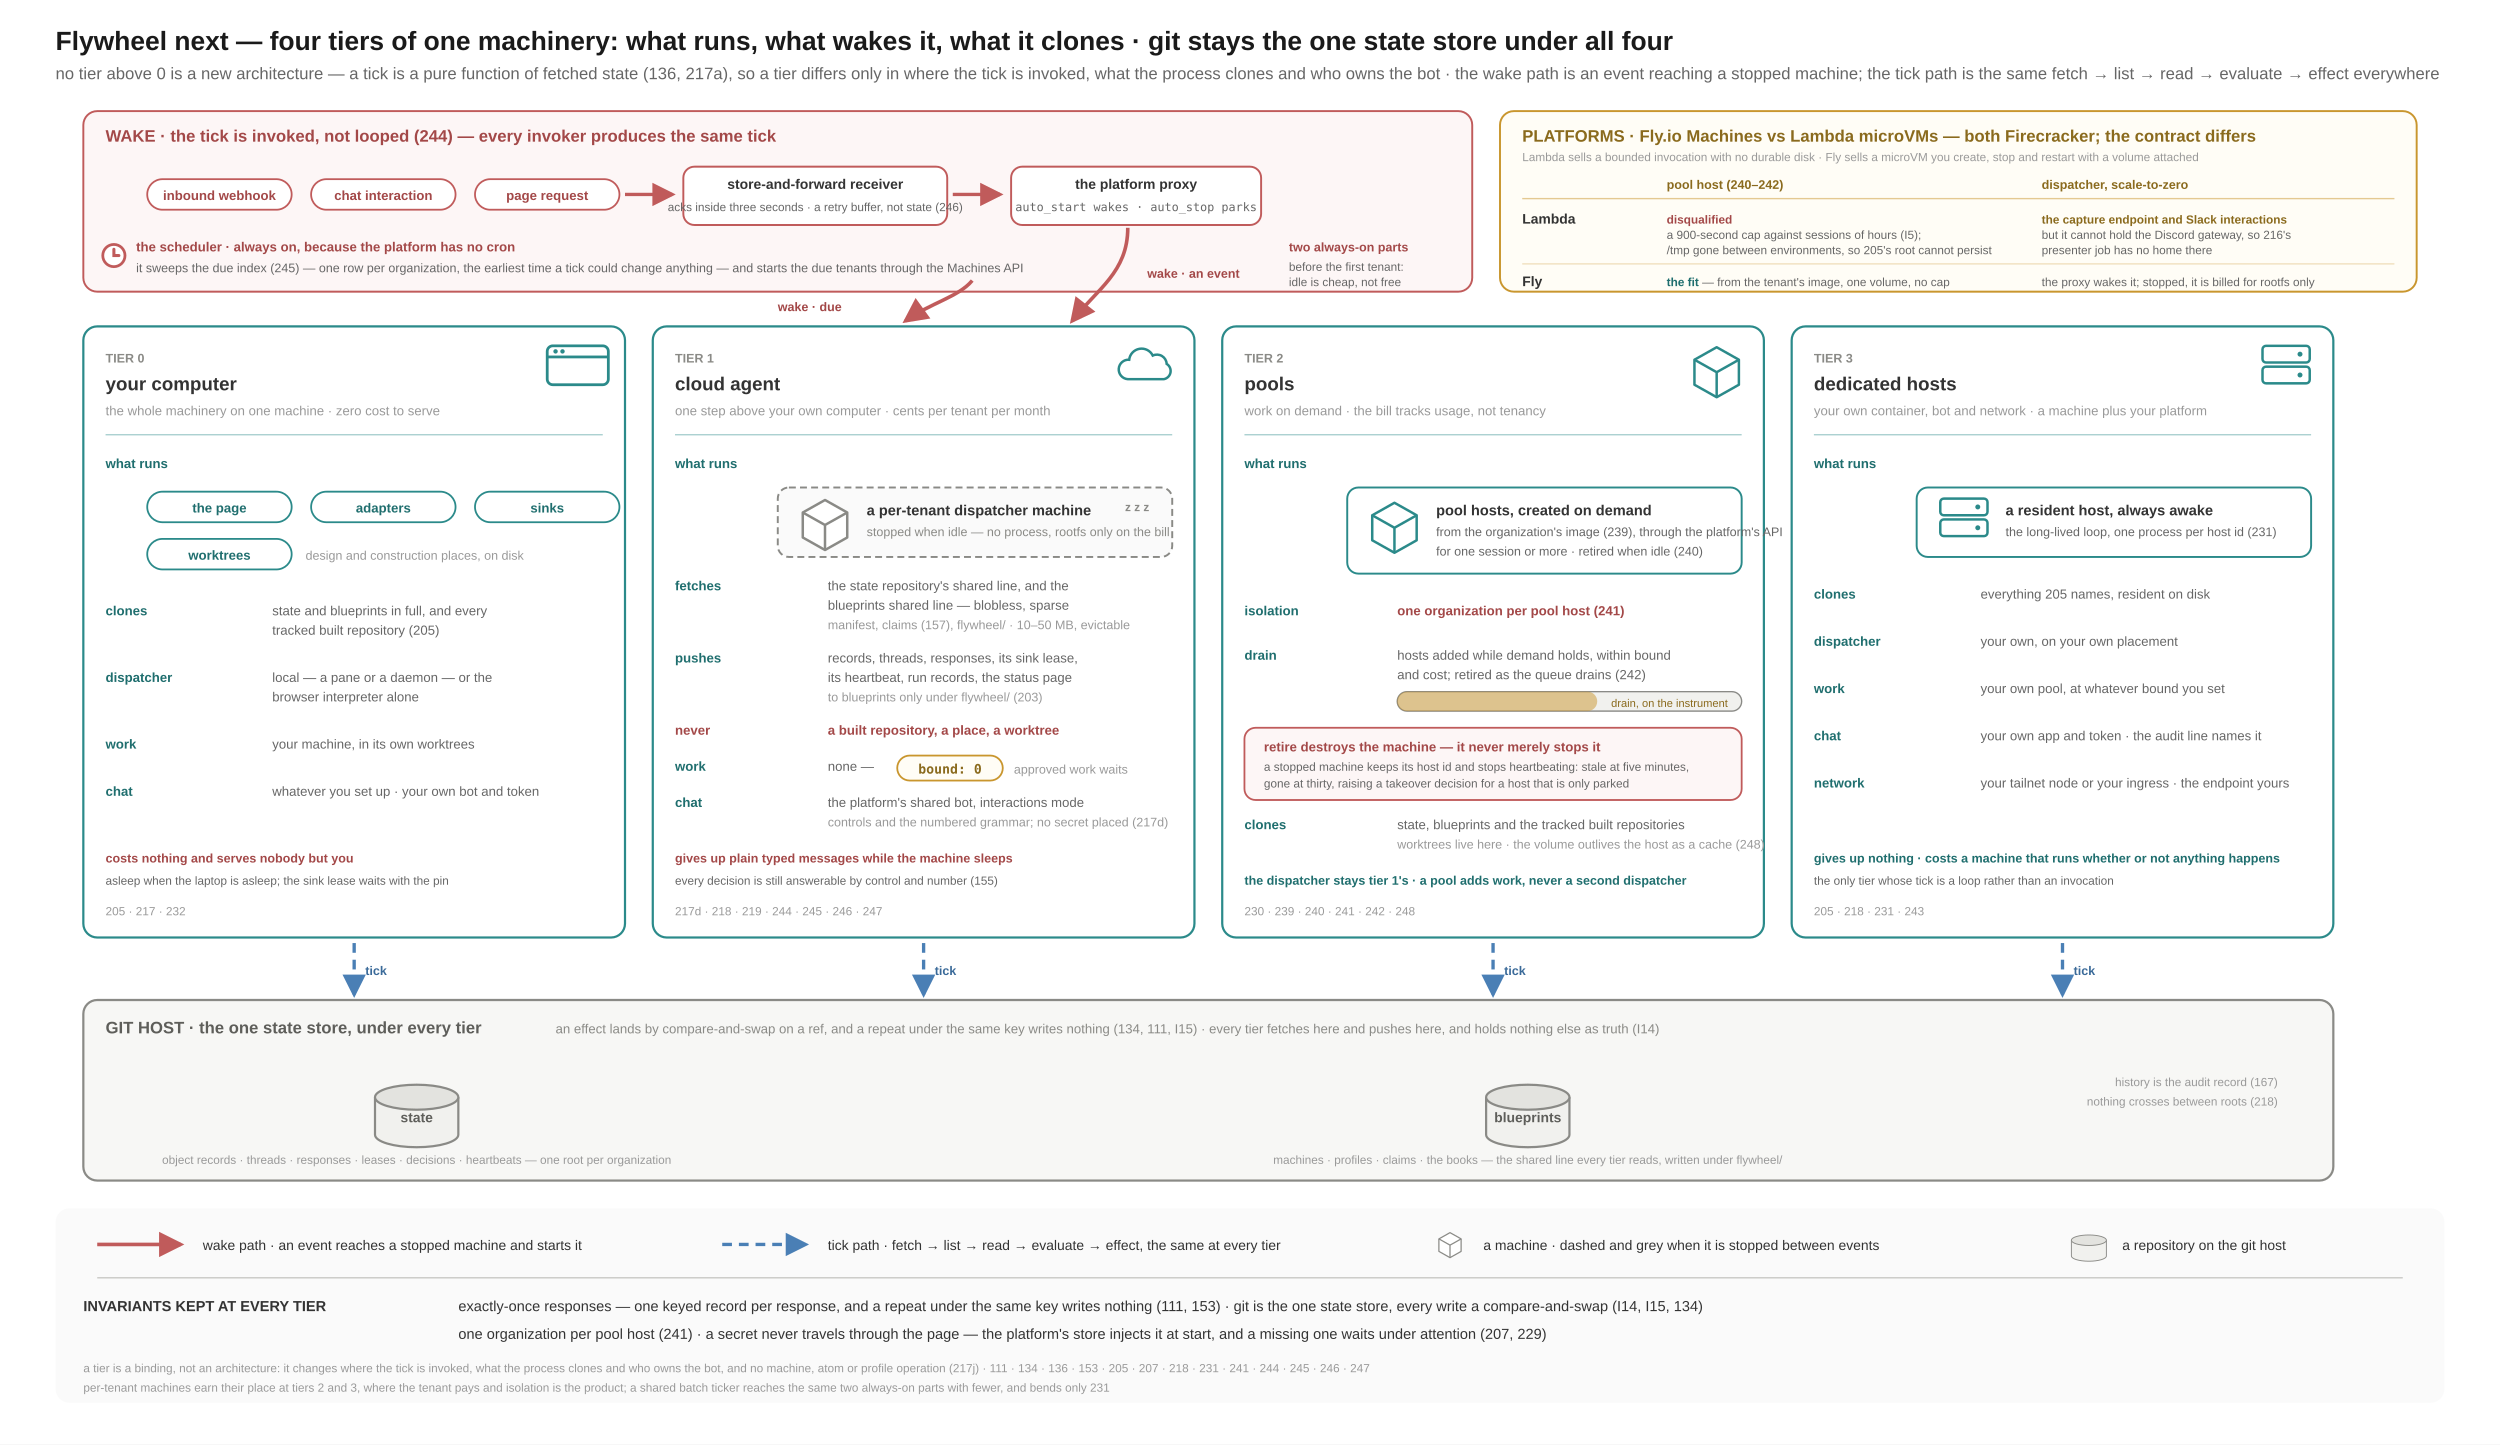
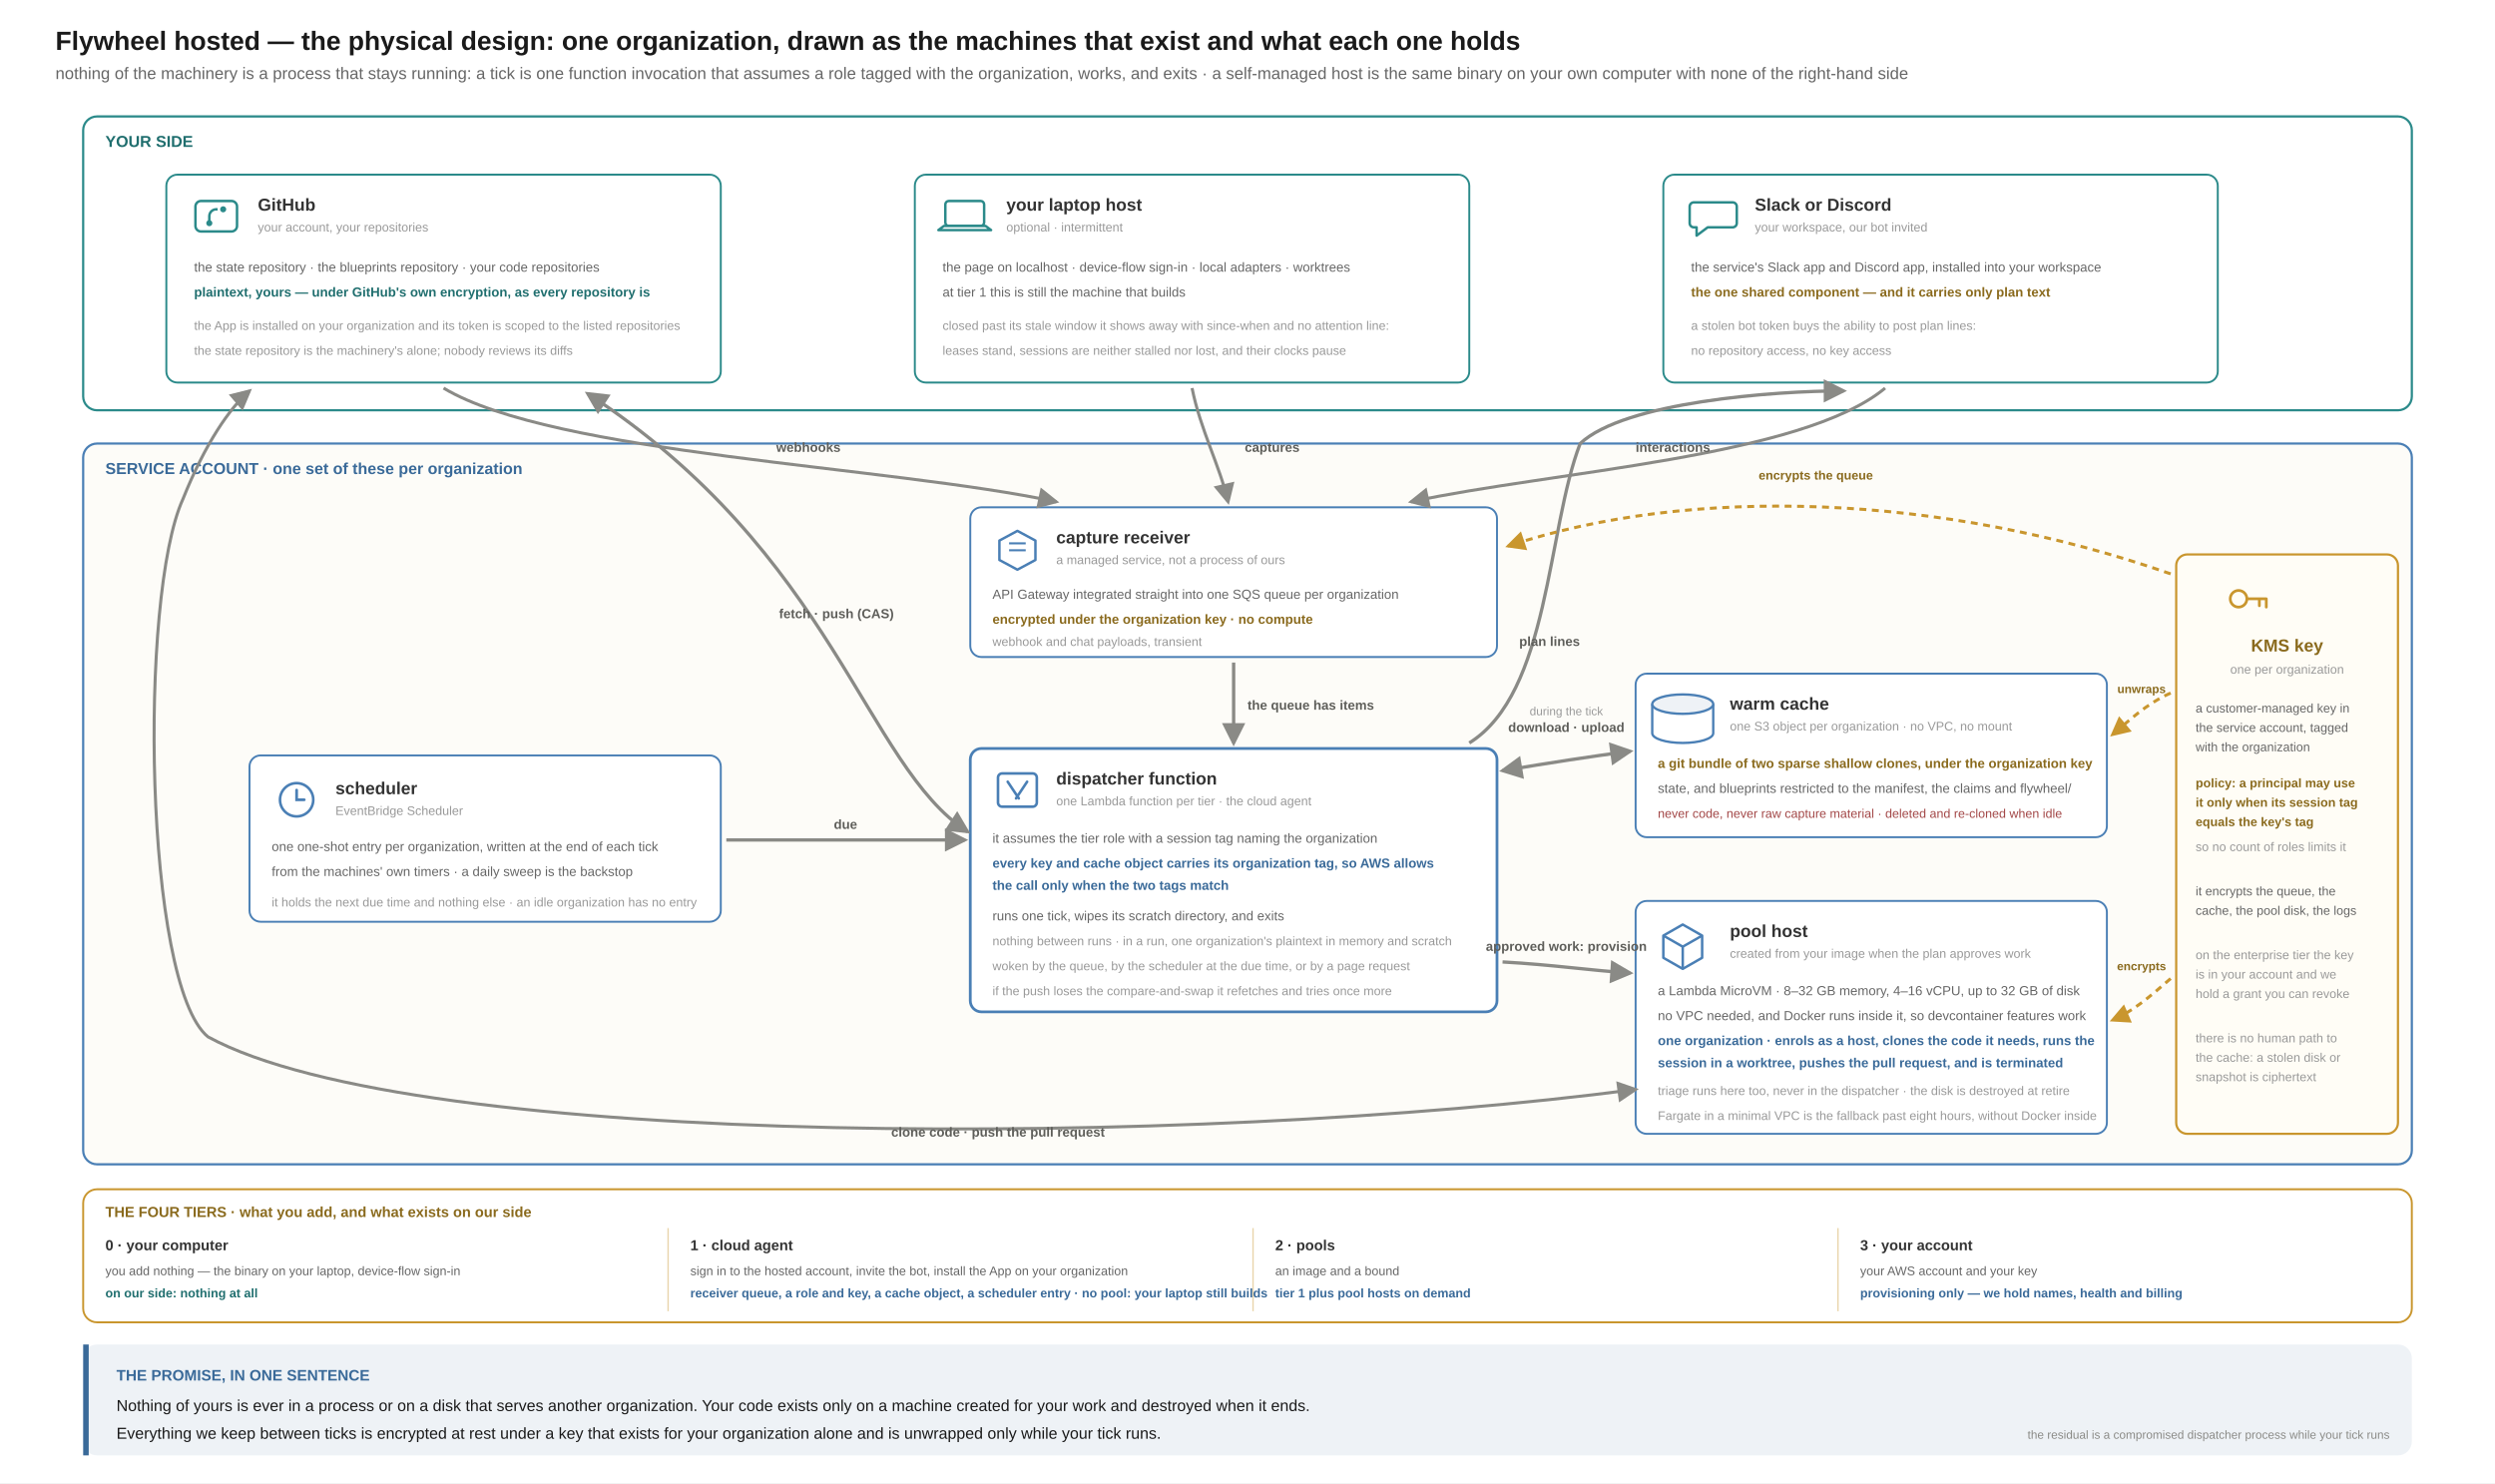
- <svg xmlns="http://www.w3.org/2000/svg" viewBox="0 0 1800 1040" font-family="-apple-system, 'Helvetica Neue', Arial, sans-serif">
+ <svg xmlns="http://www.w3.org/2000/svg" viewBox="0 0 1800 1070" font-family="-apple-system, 'Helvetica Neue', Arial, sans-serif">
  <defs>
-     <marker id="mW" viewBox="0 0 10 10" refX="8.5" refY="5" markerWidth="7" markerHeight="7" orient="auto-start-reverse">
-       <path d="M0 0L10 5L0 10z" fill="#c05b5b" />
+     <marker id="mS" viewBox="0 0 10 10" refX="8.5" refY="5" markerWidth="7" markerHeight="7" orient="auto-start-reverse">
+       <path d="M0 0L10 5L0 10z" fill="#8a8a86" />
    </marker>
-     <marker id="mT" viewBox="0 0 10 10" refX="8.5" refY="5" markerWidth="7" markerHeight="7" orient="auto-start-reverse">
-       <path d="M0 0L10 5L0 10z" fill="#4a7fb5" />
+     <marker id="mK" viewBox="0 0 10 10" refX="8.5" refY="5" markerWidth="6.5" markerHeight="6.5" orient="auto-start-reverse">
+       <path d="M0 0L10 5L0 10z" fill="#c9962e" />
    </marker>
-     <g id="cube" stroke="currentColor" stroke-width="1.8" stroke-linejoin="round">
-       <path d="M -16 -8 L 0 -17 L 16 -8 L 16 10 L 0 19 L -16 10 Z" fill="#fff" />
-       <path d="M -16 -8 L 0 1 L 16 -8 M 0 1 L 0 19" fill="none" />
+     <g id="repo">
+       <rect x="-15" y="-11" width="30" height="22" rx="4" fill="#fff" stroke="currentColor" stroke-width="1.8" />
+       <circle cx="-5" cy="5" r="2.2" fill="currentColor" />
+       <circle cx="5" cy="-5" r="2.2" fill="currentColor" />
+       <path d="M -5 5 v-5 a 5 5 0 0 1 5 -5 h 1" fill="none" stroke="currentColor" stroke-width="1.8" />
    </g>
-     <g id="cloud" fill="#fff" stroke="currentColor" stroke-width="1.8">
-       <path d="M -14 8 a 7 7 0 0 1 1 -14 a 9 9 0 0 1 17 -3 a 7 7 0 0 1 10 6 a 6 6 0 0 1 -2 11 z" />
+     <g id="laptop" stroke="currentColor" stroke-width="1.8" fill="#fff">
+       <rect x="-14" y="-11" width="28" height="18" rx="2.5" />
+       <path d="M -19 10 L 19 10 L 15 7 L -15 7 Z" stroke-linejoin="round" />
    </g>
-     <g id="browser">
-       <rect x="-22" y="-14" width="44" height="28" rx="4" fill="#fff" stroke="currentColor" stroke-width="2" />
-       <line x1="-22" y1="-6" x2="22" y2="-6" stroke="currentColor" stroke-width="2" />
-       <circle cx="-16" cy="-10" r="1.6" fill="currentColor" />
-       <circle cx="-11" cy="-10" r="1.6" fill="currentColor" />
+     <g id="chat" stroke="currentColor" stroke-width="1.8" fill="#fff" stroke-linejoin="round">
+       <path d="M -14 -10 h 28 a 3 3 0 0 1 3 3 v 12 a 3 3 0 0 1 -3 3 h -18 l -8 6 v -6 h -2 a 3 3 0 0 1 -3 -3 v -12 a 3 3 0 0 1 3 -3 z" />
    </g>
-     <g id="rack" stroke="currentColor" stroke-width="1.8" fill="#fff">
-       <rect x="-17" y="-18" width="34" height="12" rx="2.5" />
-       <rect x="-17" y="-3" width="34" height="12" rx="2.5" />
-       <circle cx="10" cy="-12" r="1.8" fill="currentColor" stroke="none" />
-       <circle cx="10" cy="3" r="1.8" fill="currentColor" stroke="none" />
+     <g id="gate" stroke="currentColor" stroke-width="1.8" fill="#fff">
+       <path d="M 0 -13 L 13 -6 L 13 8 L 0 15 L -13 8 L -13 -6 Z" stroke-linejoin="round" />
+       <path d="M -6 1 h 12 M -6 -4 h 12" stroke-width="1.5" />
+     </g>
+     <g id="fn" stroke="currentColor" stroke-width="1.9" fill="none" stroke-linejoin="round">
+       <rect x="-14" y="-12" width="28" height="24" rx="3" fill="#fff" />
+       <path d="M -7 -6 L 1 6 M 7 -6 L -1 6" stroke-linecap="round" />
    </g>
    <g id="cyl">
-       <path d="M -30 -12 L -30 15 A 30 9 0 0 0 30 15 L 30 -12" fill="#f1f1ee" stroke="#8a8a86" stroke-width="1.6" />
-       <ellipse cx="0" cy="-12" rx="30" ry="9" fill="#e3e3df" stroke="#8a8a86" stroke-width="1.6" />
+       <path d="M -22 -10 L -22 11 A 22 7 0 0 0 22 11 L 22 -10" fill="#fff" stroke="currentColor" stroke-width="1.7" />
+       <ellipse cx="0" cy="-10" rx="22" ry="7" fill="#eef2f6" stroke="currentColor" stroke-width="1.7" />
    </g>
    <g id="clock">
-       <circle r="8" fill="#fff" stroke="#c05b5b" stroke-width="2" />
-       <path d="M 0 -4.5 V 0 H 3.6" fill="none" stroke="#c05b5b" stroke-width="2.2" stroke-linecap="round" />
+       <circle r="12" fill="#fff" stroke="currentColor" stroke-width="1.9" />
+       <path d="M 0 -7 V 0 H 5.5" fill="none" stroke="currentColor" stroke-width="2" stroke-linecap="round" />
    </g>
-     <g id="chip">
-       <rect x="-52" y="-11" width="104" height="22" rx="11" fill="#fff" stroke="currentColor" stroke-width="1.3" />
+     <g id="cube" stroke="currentColor" stroke-width="1.8" stroke-linejoin="round">
+       <path d="M -14 -7 L 0 -15 L 14 -7 L 14 9 L 0 17 L -14 9 Z" fill="#fff" />
+       <path d="M -14 -7 L 0 1 L 14 -7 M 0 1 L 0 17" fill="none" />
+     </g>
+     <g id="key" stroke="currentColor" stroke-width="2" fill="none" stroke-linecap="round">
+       <circle cx="-7" cy="0" r="6" />
+       <path d="M -1 0 H 13 M 8 0 v5 M 13 0 v6" />
    </g>
  </defs>
-   <rect width="1800" height="1040" fill="#fff" />
-   <text x="40" y="36" font-size="19" font-weight="700" fill="#1a1a1a">Flywheel next — four tiers of one machinery: what runs, what wakes it, what it clones · git stays the one state store under all four</text>
-   <text x="40" y="57" font-size="12" fill="#666">no tier above 0 is a new architecture — a tick is a pure function of fetched state (136, 217a), so a tier differs only in where the tick is invoked, what the process clones and who owns the bot · the wake path is an event reaching a stopped machine; the tick path is the same fetch → list → read → evaluate → effect everywhere</text>
-   <rect x="60" y="80" width="1000" height="130" rx="10" fill="#fdf6f6" stroke="#c05b5b" stroke-width="1.4" />
-   <text x="76" y="102" font-size="12" font-weight="700" fill="#a34848">WAKE · the tick is invoked, not looped (244) — every invoker produces the same tick</text>
-   <use href="#chip" x="158" y="140" color="#c05b5b" />
-   <text x="158" y="144" font-size="9.5" font-weight="700" fill="#a34848" text-anchor="middle">inbound webhook</text>
-   <use href="#chip" x="276" y="140" color="#c05b5b" />
-   <text x="276" y="144" font-size="9.5" font-weight="700" fill="#a34848" text-anchor="middle">chat interaction</text>
-   <use href="#chip" x="394" y="140" color="#c05b5b" />
-   <text x="394" y="144" font-size="9.5" font-weight="700" fill="#a34848" text-anchor="middle">page request</text>
-   <path d="M 450 140 L 484 140" fill="none" stroke="#c05b5b" stroke-width="2.4" marker-end="url(#mW)" />
-   <rect x="492" y="120" width="190" height="42" rx="8" fill="#fff" stroke="#c05b5b" stroke-width="1.4" />
-   <text x="587" y="136" font-size="10" font-weight="700" fill="#333" text-anchor="middle">store-and-forward receiver</text>
-   <text x="587" y="152" font-size="8.5" fill="#666" text-anchor="middle">acks inside three seconds · a retry buffer, not state (246)</text>
-   <path d="M 686 140 L 720 140" fill="none" stroke="#c05b5b" stroke-width="2.4" marker-end="url(#mW)" />
-   <rect x="728" y="120" width="180" height="42" rx="8" fill="#fff" stroke="#c05b5b" stroke-width="1.4" />
-   <text x="818" y="136" font-size="10" font-weight="700" fill="#333" text-anchor="middle">the platform proxy</text>
-   <text x="818" y="152" font-size="8.5" font-family="monospace" fill="#666" text-anchor="middle">auto_start wakes · auto_stop parks</text>
-   <use href="#clock" x="82" y="184" />
-   <text x="98" y="181" font-size="9.5" font-weight="700" fill="#a34848">the scheduler · always on, because the platform has no cron</text>
-   <text x="98" y="196" font-size="9" fill="#666">it sweeps the due index (245) — one row per organization, the earliest time a tick could change anything — and starts the due tenants through the Machines API</text>
-   <text x="928" y="181" font-size="9" font-weight="700" fill="#a34848">two always-on parts</text>
-   <text x="928" y="195" font-size="8.5" fill="#666">before the first tenant:</text>
-   <text x="928" y="206" font-size="8.5" fill="#666">idle is cheap, not free</text>
-   <rect x="1080" y="80" width="660" height="130" rx="10" fill="#fffdf6" stroke="#c9962e" stroke-width="1.4" />
-   <text x="1096" y="102" font-size="12" font-weight="700" fill="#8a6a1d">PLATFORMS · Fly.io Machines vs Lambda microVMs — both Firecracker; the contract differs</text>
-   <text x="1096" y="116" font-size="8.5" fill="#999">Lambda sells a bounded invocation with no durable disk · Fly sells a microVM you create, stop and restart with a volume attached</text>
-   <text x="1200" y="136" font-size="9" font-weight="700" fill="#8a6a1d">pool host (240–242)</text>
-   <text x="1470" y="136" font-size="9" font-weight="700" fill="#8a6a1d">dispatcher, scale-to-zero</text>
-   <line x1="1096" y1="143" x2="1724" y2="143" stroke="#c9962e" stroke-width="1" opacity="0.5" />
-   <text x="1096" y="161" font-size="10" font-weight="700" fill="#333">Lambda</text>
-   <text x="1200" y="161" font-size="8.5" font-weight="700" fill="#a34848">disqualified</text>
-   <text x="1200" y="172" font-size="8.5" fill="#666">a 900-second cap against sessions of hours (I5);</text>
-   <text x="1200" y="183" font-size="8.5" fill="#666">/tmp gone between environments, so 205's root cannot persist</text>
-   <text x="1470" y="161" font-size="8.5" font-weight="700" fill="#8a6a1d">the capture endpoint and Slack interactions</text>
-   <text x="1470" y="172" font-size="8.5" fill="#666">but it cannot hold the Discord gateway, so 216's</text>
-   <text x="1470" y="183" font-size="8.5" fill="#666">presenter job has no home there</text>
-   <line x1="1096" y1="190" x2="1724" y2="190" stroke="#c9962e" stroke-width="0.8" opacity="0.35" />
-   <text x="1096" y="206" font-size="10" font-weight="700" fill="#333">Fly</text>
-   <text x="1200" y="206" font-size="8.5" fill="#666">
-     <tspan font-weight="700" fill="#1f6e6e">the fit</tspan> — from the tenant's image, one volume, no cap</text>
-   <text x="1470" y="206" font-size="8.5" fill="#666">the proxy wakes it; stopped, it is billed for rootfs only</text>
-   <rect x="60" y="235" width="390" height="440" rx="10" fill="#fff" stroke="#2b8a8a" stroke-width="1.6" />
-   <use href="#browser" x="416" y="263" color="#2b8a8a" />
-   <text x="76" y="261" font-size="9" font-weight="700" fill="#8a8a86">TIER 0</text>
-   <text x="76" y="281" font-size="13.5" font-weight="700" fill="#333">your computer</text>
-   <text x="76" y="299" font-size="9.5" fill="#999">the whole machinery on one machine · zero cost to serve</text>
-   <line x1="76" y1="313" x2="434" y2="313" stroke="#2b8a8a" stroke-width="1" opacity="0.4" />
-   <text x="76" y="337" font-size="9.5" font-weight="700" fill="#1f6e6e">what runs</text>
-   <use href="#chip" x="158" y="365" color="#2b8a8a" />
-   <text x="158" y="369" font-size="9.5" font-weight="700" fill="#1f6e6e" text-anchor="middle">the page</text>
-   <use href="#chip" x="276" y="365" color="#2b8a8a" />
-   <text x="276" y="369" font-size="9.5" font-weight="700" fill="#1f6e6e" text-anchor="middle">adapters</text>
-   <use href="#chip" x="394" y="365" color="#2b8a8a" />
-   <text x="394" y="369" font-size="9.5" font-weight="700" fill="#1f6e6e" text-anchor="middle">sinks</text>
-   <use href="#chip" x="158" y="399" color="#2b8a8a" />
-   <text x="158" y="403" font-size="9.5" font-weight="700" fill="#1f6e6e" text-anchor="middle">worktrees</text>
-   <text x="220" y="403" font-size="9" fill="#999">design and construction places, on disk</text>
-   <text x="76" y="443" font-size="9.5" font-weight="700" fill="#1f6e6e">clones</text>
-   <text x="196" y="443" font-size="9.5" fill="#666">state and blueprints in full, and every</text>
-   <text x="196" y="457" font-size="9.5" fill="#666">tracked built repository (205)</text>
-   <text x="76" y="491" font-size="9.5" font-weight="700" fill="#1f6e6e">dispatcher</text>
-   <text x="196" y="491" font-size="9.5" fill="#666">local — a pane or a daemon — or the</text>
-   <text x="196" y="505" font-size="9.5" fill="#666">browser interpreter alone</text>
-   <text x="76" y="539" font-size="9.5" font-weight="700" fill="#1f6e6e">work</text>
-   <text x="196" y="539" font-size="9.5" fill="#666">your machine, in its own worktrees</text>
-   <text x="76" y="573" font-size="9.5" font-weight="700" fill="#1f6e6e">chat</text>
-   <text x="196" y="573" font-size="9.5" fill="#666">whatever you set up · your own bot and token</text>
-   <text x="76" y="621" font-size="9" font-weight="700" fill="#a34848">costs nothing and serves nobody but you</text>
-   <text x="76" y="637" font-size="8.5" fill="#666">asleep when the laptop is asleep; the sink lease waits with the pin</text>
-   <text x="76" y="659" font-size="8.5" fill="#999">205 · 217 · 232</text>
-   <rect x="470" y="235" width="390" height="440" rx="10" fill="#fff" stroke="#2b8a8a" stroke-width="1.6" />
-   <use href="#cloud" x="826" y="265" color="#2b8a8a" />
-   <text x="486" y="261" font-size="9" font-weight="700" fill="#8a8a86">TIER 1</text>
-   <text x="486" y="281" font-size="13.5" font-weight="700" fill="#333">cloud agent</text>
-   <text x="486" y="299" font-size="9.5" fill="#999">one step above your own computer · cents per tenant per month</text>
-   <line x1="486" y1="313" x2="844" y2="313" stroke="#2b8a8a" stroke-width="1" opacity="0.4" />
-   <text x="486" y="337" font-size="9.5" font-weight="700" fill="#1f6e6e">what runs</text>
-   <rect x="560" y="351" width="284" height="50" rx="8" fill="#fafafa" stroke="#8a8a86" stroke-width="1.4" stroke-dasharray="5 3" />
-   <use href="#cube" x="594" y="377" color="#8a8a86" />
-   <text x="624" y="371" font-size="10.5" font-weight="700" fill="#333">a per-tenant dispatcher machine</text>
-   <text x="624" y="386" font-size="9" fill="#8a8a86">stopped when idle — no process, rootfs only on the bill</text>
-   <text x="810" y="368" font-size="8.5" font-weight="700" fill="#8a8a86">z z z</text>
-   <text x="486" y="425" font-size="9.5" font-weight="700" fill="#1f6e6e">fetches</text>
-   <text x="596" y="425" font-size="9.5" fill="#666">the state repository's shared line, and the</text>
-   <text x="596" y="439" font-size="9.5" fill="#666">blueprints shared line — blobless, sparse</text>
-   <text x="596" y="453" font-size="9" fill="#999">manifest, claims (157), flywheel/ · 10–50 MB, evictable</text>
-   <text x="486" y="477" font-size="9.5" font-weight="700" fill="#1f6e6e">pushes</text>
-   <text x="596" y="477" font-size="9.5" fill="#666">records, threads, responses, its sink lease,</text>
-   <text x="596" y="491" font-size="9.5" fill="#666">its heartbeat, run records, the status page</text>
-   <text x="596" y="505" font-size="9" fill="#999">to blueprints only under flywheel/ (203)</text>
-   <text x="486" y="529" font-size="9.5" font-weight="700" fill="#a34848">never</text>
-   <text x="596" y="529" font-size="9.5" font-weight="700" fill="#a34848">a built repository, a place, a worktree</text>
-   <text x="486" y="555" font-size="9.5" font-weight="700" fill="#1f6e6e">work</text>
-   <text x="596" y="555" font-size="9.5" fill="#666">none —</text>
-   <rect x="646" y="544" width="76" height="18" rx="9" fill="#fffdf6" stroke="#c9962e" stroke-width="1.3" />
-   <text x="684" y="557" font-size="9.5" font-family="monospace" font-weight="700" fill="#8a6a1d" text-anchor="middle">bound: 0</text>
-   <text x="730" y="557" font-size="9" fill="#999">approved work waits</text>
-   <text x="486" y="581" font-size="9.5" font-weight="700" fill="#1f6e6e">chat</text>
-   <text x="596" y="581" font-size="9.5" fill="#666">the platform's shared bot, interactions mode</text>
-   <text x="596" y="595" font-size="9" fill="#999">controls and the numbered grammar; no secret placed (217d)</text>
-   <text x="486" y="621" font-size="9" font-weight="700" fill="#a34848">gives up plain typed messages while the machine sleeps</text>
-   <text x="486" y="637" font-size="8.5" fill="#666">every decision is still answerable by control and number (155)</text>
-   <text x="486" y="659" font-size="8.5" fill="#999">217d · 218 · 219 · 244 · 245 · 246 · 247</text>
-   <rect x="880" y="235" width="390" height="440" rx="10" fill="#fff" stroke="#2b8a8a" stroke-width="1.6" />
-   <use href="#cube" x="1236" y="267" color="#2b8a8a" />
-   <text x="896" y="261" font-size="9" font-weight="700" fill="#8a8a86">TIER 2</text>
-   <text x="896" y="281" font-size="13.5" font-weight="700" fill="#333">pools</text>
-   <text x="896" y="299" font-size="9.5" fill="#999">work on demand · the bill tracks usage, not tenancy</text>
-   <line x1="896" y1="313" x2="1254" y2="313" stroke="#2b8a8a" stroke-width="1" opacity="0.4" />
-   <text x="896" y="337" font-size="9.5" font-weight="700" fill="#1f6e6e">what runs</text>
-   <rect x="970" y="351" width="284" height="62" rx="8" fill="#fff" stroke="#2b8a8a" stroke-width="1.4" />
-   <use href="#cube" x="1004" y="379" color="#2b8a8a" />
-   <text x="1034" y="371" font-size="10.5" font-weight="700" fill="#333">pool hosts, created on demand</text>
-   <text x="1034" y="386" font-size="9" fill="#666">from the organization's image (239), through the platform's API</text>
-   <text x="1034" y="400" font-size="9" fill="#666">for one session or more · retired when idle (240)</text>
-   <text x="896" y="443" font-size="9.5" font-weight="700" fill="#1f6e6e">isolation</text>
-   <text x="1006" y="443" font-size="9.5" font-weight="700" fill="#a34848">one organization per pool host (241)</text>
-   <text x="896" y="475" font-size="9.5" font-weight="700" fill="#1f6e6e">drain</text>
-   <text x="1006" y="475" font-size="9.5" fill="#666">hosts added while demand holds, within bound</text>
-   <text x="1006" y="489" font-size="9.5" fill="#666">and cost; retired as the queue drains (242)</text>
-   <rect x="1006" y="498" width="248" height="14" rx="7" fill="#f1f1ee" stroke="#8a8a86" stroke-width="1" />
-   <rect x="1006" y="498" width="144" height="14" rx="7" fill="#c9962e" opacity="0.5" />
-   <text x="1160" y="509" font-size="8" fill="#8a6a1d">drain, on the instrument</text>
-   <rect x="896" y="524" width="358" height="52" rx="8" fill="#fdf6f6" stroke="#c05b5b" stroke-width="1.3" />
-   <text x="910" y="541" font-size="9.5" font-weight="700" fill="#a34848">retire destroys the machine — it never merely stops it</text>
-   <text x="910" y="555" font-size="8.5" fill="#666">a stopped machine keeps its host id and stops heartbeating: stale at five minutes,</text>
-   <text x="910" y="567" font-size="8.5" fill="#666">gone at thirty, raising a takeover decision for a host that is only parked</text>
-   <text x="896" y="597" font-size="9.5" font-weight="700" fill="#1f6e6e">clones</text>
-   <text x="1006" y="597" font-size="9.5" fill="#666">state, blueprints and the tracked built repositories</text>
-   <text x="1006" y="611" font-size="9" fill="#999">worktrees live here · the volume outlives the host as a cache (248)</text>
-   <text x="896" y="637" font-size="9" font-weight="700" fill="#1f6e6e">the dispatcher stays tier 1's · a pool adds work, never a second dispatcher</text>
-   <text x="896" y="659" font-size="8.5" fill="#999">230 · 239 · 240 · 241 · 242 · 248</text>
-   <rect x="1290" y="235" width="390" height="440" rx="10" fill="#fff" stroke="#2b8a8a" stroke-width="1.6" />
-   <use href="#rack" x="1646" y="267" color="#2b8a8a" />
-   <text x="1306" y="261" font-size="9" font-weight="700" fill="#8a8a86">TIER 3</text>
-   <text x="1306" y="281" font-size="13.5" font-weight="700" fill="#333">dedicated hosts</text>
-   <text x="1306" y="299" font-size="9.5" fill="#999">your own container, bot and network · a machine plus your platform</text>
-   <line x1="1306" y1="313" x2="1664" y2="313" stroke="#2b8a8a" stroke-width="1" opacity="0.4" />
-   <text x="1306" y="337" font-size="9.5" font-weight="700" fill="#1f6e6e">what runs</text>
-   <rect x="1380" y="351" width="284" height="50" rx="8" fill="#fff" stroke="#2b8a8a" stroke-width="1.4" />
-   <use href="#rack" x="1414" y="377" color="#2b8a8a" />
-   <text x="1444" y="371" font-size="10.5" font-weight="700" fill="#333">a resident host, always awake</text>
-   <text x="1444" y="386" font-size="9" fill="#666">the long-lived loop, one process per host id (231)</text>
-   <text x="1306" y="431" font-size="9.5" font-weight="700" fill="#1f6e6e">clones</text>
-   <text x="1426" y="431" font-size="9.5" fill="#666">everything 205 names, resident on disk</text>
-   <text x="1306" y="465" font-size="9.5" font-weight="700" fill="#1f6e6e">dispatcher</text>
-   <text x="1426" y="465" font-size="9.5" fill="#666">your own, on your own placement</text>
-   <text x="1306" y="499" font-size="9.5" font-weight="700" fill="#1f6e6e">work</text>
-   <text x="1426" y="499" font-size="9.5" fill="#666">your own pool, at whatever bound you set</text>
-   <text x="1306" y="533" font-size="9.5" font-weight="700" fill="#1f6e6e">chat</text>
-   <text x="1426" y="533" font-size="9.5" fill="#666">your own app and token · the audit line names it</text>
-   <text x="1306" y="567" font-size="9.5" font-weight="700" fill="#1f6e6e">network</text>
-   <text x="1426" y="567" font-size="9.5" fill="#666">your tailnet node or your ingress · the endpoint yours</text>
-   <text x="1306" y="621" font-size="9" font-weight="700" fill="#1f6e6e">gives up nothing · costs a machine that runs whether or not anything happens</text>
-   <text x="1306" y="637" font-size="8.5" fill="#666">the only tier whose tick is a loop rather than an invocation</text>
-   <text x="1306" y="659" font-size="8.5" fill="#999">205 · 218 · 231 · 243</text>
-   <rect x="60" y="720" width="1620" height="130" rx="10" fill="#f7f7f5" stroke="#8a8a86" stroke-width="1.6" />
-   <text x="76" y="744" font-size="12" font-weight="700" fill="#5e5e5a">GIT HOST · the one state store, under every tier</text>
-   <text x="400" y="744" font-size="9.5" fill="#8a8a86">an effect lands by compare-and-swap on a ref, and a repeat under the same key writes nothing (134, 111, I15) · every tier fetches here and pushes here, and holds nothing else as truth (I14)</text>
-   <use href="#cyl" x="300" y="802" />
-   <text x="300" y="808" font-size="10" font-weight="700" fill="#5e5e5a" text-anchor="middle">state</text>
-   <text x="300" y="838" font-size="8.5" fill="#999" text-anchor="middle">object records · threads · responses · leases · decisions · heartbeats — one root per organization</text>
-   <use href="#cyl" x="1100" y="802" />
-   <text x="1100" y="808" font-size="10" font-weight="700" fill="#5e5e5a" text-anchor="middle">blueprints</text>
-   <text x="1100" y="838" font-size="8.5" fill="#999" text-anchor="middle">machines · profiles · claims · the books — the shared line every tier reads, written under flywheel/</text>
-   <text x="1640" y="782" font-size="8.5" fill="#999" text-anchor="end">history is the audit record (167)</text>
-   <text x="1640" y="796" font-size="8.5" fill="#999" text-anchor="end">nothing crosses between roots (218)</text>
-   <path d="M 812 164 C 812 196, 790 208, 772 231" fill="none" stroke="#c05b5b" stroke-width="2.6" marker-end="url(#mW)" />
-   <text x="826" y="200" font-size="9" font-weight="700" fill="#a34848">wake · an event</text>
-   <path d="M 700 202 C 690 214, 670 218, 652 231" fill="none" stroke="#c05b5b" stroke-width="2.6" marker-end="url(#mW)" />
-   <text x="560" y="224" font-size="9" font-weight="700" fill="#a34848">wake · due</text>
-   <path d="M 255 679 L 255 716" fill="none" stroke="#4a7fb5" stroke-width="2.4" stroke-dasharray="7 5" marker-end="url(#mT)" />
-   <path d="M 665 679 L 665 716" fill="none" stroke="#4a7fb5" stroke-width="2.4" stroke-dasharray="7 5" marker-end="url(#mT)" />
-   <path d="M 1075 679 L 1075 716" fill="none" stroke="#4a7fb5" stroke-width="2.4" stroke-dasharray="7 5" marker-end="url(#mT)" />
-   <path d="M 1485 679 L 1485 716" fill="none" stroke="#4a7fb5" stroke-width="2.4" stroke-dasharray="7 5" marker-end="url(#mT)" />
-   <text x="263" y="702" font-size="9" font-weight="700" fill="#3a6a99">tick</text>
-   <text x="673" y="702" font-size="9" font-weight="700" fill="#3a6a99">tick</text>
-   <text x="1083" y="702" font-size="9" font-weight="700" fill="#3a6a99">tick</text>
-   <text x="1493" y="702" font-size="9" font-weight="700" fill="#3a6a99">tick</text>
-   <rect x="40" y="870" width="1720" height="140" rx="10" fill="#fafafa" />
-   <path d="M 70 896 L 130 896" fill="none" stroke="#c05b5b" stroke-width="2.6" marker-end="url(#mW)" />
-   <text x="146" y="900" font-size="10" fill="#333">wake path · an event reaches a stopped machine and starts it</text>
-   <path d="M 520 896 L 580 896" fill="none" stroke="#4a7fb5" stroke-width="2.4" stroke-dasharray="7 5" marker-end="url(#mT)" />
-   <text x="596" y="900" font-size="10" fill="#333">tick path · fetch → list → read → evaluate → effect, the same at every tier</text>
-   <use href="#cube" transform="translate(1044,896) scale(0.5)" color="#8a8a86" />
-   <text x="1068" y="900" font-size="10" fill="#333">a machine · dashed and grey when it is stopped between events</text>
-   <use href="#cyl" transform="translate(1504,898) scale(0.42)" />
-   <text x="1528" y="900" font-size="10" fill="#333">a repository on the git host</text>
-   <line x1="70" y1="920" x2="1730" y2="920" stroke="#c9c9c5" stroke-width="1" />
-   <text x="60" y="944" font-size="10.5" font-weight="700" fill="#333">INVARIANTS KEPT AT EVERY TIER</text>
-   <text x="330" y="944" font-size="10.5" fill="#333">exactly-once responses — one keyed record per response, and a repeat under the same key writes nothing (111, 153) · git is the one state store, every write a compare-and-swap (I14, I15, 134)</text>
-   <text x="330" y="964" font-size="10.5" fill="#333">one organization per pool host (241) · a secret never travels through the page — the platform's store injects it at start, and a missing one waits under attention (207, 229)</text>
-   <text x="60" y="988" font-size="8.5" fill="#999">a tier is a binding, not an architecture: it changes where the tick is invoked, what the process clones and who owns the bot, and no machine, atom or profile operation (217j) · 111 · 134 · 136 · 153 · 205 · 207 · 218 · 231 · 241 · 244 · 245 · 246 · 247</text>
-   <text x="60" y="1002" font-size="8.5" fill="#999">per-tenant machines earn their place at tiers 2 and 3, where the tenant pays and isolation is the product; a shared batch ticker reaches the same two always-on parts with fewer, and bends only 231</text>
+   <rect width="1800" height="1070" fill="#fff" />
+   <text x="40" y="36" font-size="19" font-weight="700" fill="#1a1a1a">Flywheel hosted — the physical design: one organization, drawn as the machines that exist and what each one holds</text>
+   <text x="40" y="57" font-size="12" fill="#666">nothing of the machinery is a process that stays running: a tick is one function invocation that assumes a role tagged with the organization, works, and exits · a self-managed host is the same binary on your own computer with none of the right-hand side</text>
+   <rect x="60" y="84" width="1680" height="212" rx="10" fill="#fff" stroke="#2b8a8a" stroke-width="1.6" />
+   <text x="76" y="106" font-size="11.5" font-weight="700" fill="#1f6e6e">YOUR SIDE</text>
+   <rect x="120" y="126" width="400" height="150" rx="8" fill="#fff" stroke="#2b8a8a" stroke-width="1.4" />
+   <use href="#repo" x="156" y="156" color="#2b8a8a" />
+   <text x="186" y="152" font-size="12.5" font-weight="700" fill="#333">GitHub</text>
+   <text x="186" y="167" font-size="9" fill="#999">your account, your repositories</text>
+   <text x="140" y="196" font-size="9.5" fill="#666">the state repository · the blueprints repository · your code repositories</text>
+   <text x="140" y="214" font-size="9.5" font-weight="700" fill="#1f6e6e">plaintext, yours — under GitHub's own encryption, as every repository is</text>
+   <text x="140" y="238" font-size="9" fill="#999">the App is installed on your organization and its token is scoped to the listed repositories</text>
+   <text x="140" y="256" font-size="9" fill="#999">the state repository is the machinery's alone; nobody reviews its diffs</text>
+   <rect x="660" y="126" width="400" height="150" rx="8" fill="#fff" stroke="#2b8a8a" stroke-width="1.4" />
+   <use href="#laptop" x="696" y="156" color="#2b8a8a" />
+   <text x="726" y="152" font-size="12.5" font-weight="700" fill="#333">your laptop host</text>
+   <text x="726" y="167" font-size="9" fill="#999">optional · intermittent</text>
+   <text x="680" y="196" font-size="9.5" fill="#666">the page on localhost · device-flow sign-in · local adapters · worktrees</text>
+   <text x="680" y="214" font-size="9.5" fill="#666">at tier 1 this is still the machine that builds</text>
+   <text x="680" y="238" font-size="9" fill="#999">closed past its stale window it shows away with since-when and no attention line:</text>
+   <text x="680" y="256" font-size="9" fill="#999">leases stand, sessions are neither stalled nor lost, and their clocks pause</text>
+   <rect x="1200" y="126" width="400" height="150" rx="8" fill="#fff" stroke="#2b8a8a" stroke-width="1.4" />
+   <use href="#chat" x="1236" y="156" color="#2b8a8a" />
+   <text x="1266" y="152" font-size="12.5" font-weight="700" fill="#333">Slack or Discord</text>
+   <text x="1266" y="167" font-size="9" fill="#999">your workspace, our bot invited</text>
+   <text x="1220" y="196" font-size="9.5" fill="#666">the service's Slack app and Discord app, installed into your workspace</text>
+   <text x="1220" y="214" font-size="9.5" font-weight="700" fill="#8a6a1d">the one shared component — and it carries only plan text</text>
+   <text x="1220" y="238" font-size="9" fill="#999">a stolen bot token buys the ability to post plan lines:</text>
+   <text x="1220" y="256" font-size="9" fill="#999">no repository access, no key access</text>
+   <rect x="60" y="320" width="1680" height="520" rx="10" fill="#fdfcf8" stroke="#4a7fb5" stroke-width="1.6" />
+   <text x="76" y="342" font-size="11.5" font-weight="700" fill="#3a6a99">SERVICE ACCOUNT · one set of these per organization</text>
+   <rect x="700" y="366" width="380" height="108" rx="8" fill="#fff" stroke="#4a7fb5" stroke-width="1.4" />
+   <use href="#gate" x="734" y="396" color="#4a7fb5" />
+   <text x="762" y="392" font-size="12.5" font-weight="700" fill="#333">capture receiver</text>
+   <text x="762" y="407" font-size="9" fill="#999">a managed service, not a process of ours</text>
+   <text x="716" y="432" font-size="9.5" fill="#666">API Gateway integrated straight into one SQS queue per organization</text>
+   <text x="716" y="450" font-size="9.5" font-weight="700" fill="#8a6a1d">encrypted under the organization key · no compute</text>
+   <text x="716" y="466" font-size="9" fill="#999">webhook and chat payloads, transient</text>
+   <rect x="700" y="540" width="380" height="190" rx="8" fill="#fff" stroke="#4a7fb5" stroke-width="2" />
+   <use href="#fn" x="734" y="570" color="#4a7fb5" />
+   <text x="762" y="566" font-size="12.5" font-weight="700" fill="#333">dispatcher function</text>
+   <text x="762" y="581" font-size="9" fill="#999">one Lambda function per tier · the cloud agent</text>
+   <text x="716" y="608" font-size="9.5" fill="#666">it assumes the tier role with a session tag naming the organization</text>
+   <text x="716" y="626" font-size="9.5" font-weight="700" fill="#3a6a99">every key and cache object carries its organization tag, so AWS allows</text>
+   <text x="716" y="642" font-size="9.5" font-weight="700" fill="#3a6a99">the call only when the two tags match</text>
+   <text x="716" y="664" font-size="9.5" fill="#666">runs one tick, wipes its scratch directory, and exits</text>
+   <text x="716" y="682" font-size="9" fill="#999">nothing between runs · in a run, one organization's plaintext in memory and scratch</text>
+   <text x="716" y="700" font-size="9" fill="#999">woken by the queue, by the scheduler at the due time, or by a page request</text>
+   <text x="716" y="718" font-size="9" fill="#999">if the push loses the compare-and-swap it refetches and tries once more</text>
+   <rect x="180" y="545" width="340" height="120" rx="8" fill="#fff" stroke="#4a7fb5" stroke-width="1.4" />
+   <use href="#clock" x="214" y="577" color="#4a7fb5" />
+   <text x="242" y="573" font-size="12.5" font-weight="700" fill="#333">scheduler</text>
+   <text x="242" y="588" font-size="9" fill="#999">EventBridge Scheduler</text>
+   <text x="196" y="614" font-size="9.5" fill="#666">one one-shot entry per organization, written at the end of each tick</text>
+   <text x="196" y="632" font-size="9.5" fill="#666">from the machines' own timers · a daily sweep is the backstop</text>
+   <text x="196" y="654" font-size="9" fill="#999">it holds the next due time and nothing else · an idle organization has no entry</text>
+   <rect x="1180" y="486" width="340" height="118" rx="8" fill="#fff" stroke="#4a7fb5" stroke-width="1.4" />
+   <use href="#cyl" x="1214" y="518" color="#4a7fb5" />
+   <text x="1248" y="512" font-size="12.5" font-weight="700" fill="#333">warm cache</text>
+   <text x="1248" y="527" font-size="9" fill="#999">one S3 object per organization · no VPC, no mount</text>
+   <text x="1196" y="554" font-size="9.5" font-weight="700" fill="#8a6a1d">a git bundle of two sparse shallow clones, under the organization key</text>
+   <text x="1196" y="572" font-size="9.5" fill="#666">state, and blueprints restricted to the manifest, the claims and flywheel/</text>
+   <text x="1196" y="590" font-size="9" fill="#a34848">never code, never raw capture material · deleted and re-cloned when idle</text>
+   <rect x="1180" y="650" width="340" height="168" rx="8" fill="#fff" stroke="#4a7fb5" stroke-width="1.4" />
+   <use href="#cube" x="1214" y="682" color="#4a7fb5" />
+   <text x="1248" y="676" font-size="12.5" font-weight="700" fill="#333">pool host</text>
+   <text x="1248" y="691" font-size="9" fill="#999">created from your image when the plan approves work</text>
+   <text x="1196" y="718" font-size="9.5" fill="#666">a Lambda MicroVM · 8–32 GB memory, 4–16 vCPU, up to 32 GB of disk</text>
+   <text x="1196" y="736" font-size="9.5" fill="#666">no VPC needed, and Docker runs inside it, so devcontainer features work</text>
+   <text x="1196" y="754" font-size="9.5" font-weight="700" fill="#3a6a99">one organization · enrols as a host, clones the code it needs, runs the</text>
+   <text x="1196" y="770" font-size="9.5" font-weight="700" fill="#3a6a99">session in a worktree, pushes the pull request, and is terminated</text>
+   <text x="1196" y="790" font-size="9" fill="#999">triage runs here too, never in the dispatcher · the disk is destroyed at retire</text>
+   <text x="1196" y="808" font-size="9" fill="#999">Fargate in a minimal VPC is the fallback past eight hours, without Docker inside</text>
+   <rect x="1570" y="400" width="160" height="418" rx="8" fill="#fffdf6" stroke="#c9962e" stroke-width="1.6" />
+   <use href="#key" x="1622" y="432" color="#c9962e" />
+   <text x="1650" y="470" font-size="12.5" font-weight="700" fill="#8a6a1d" text-anchor="middle">KMS key</text>
+   <text x="1650" y="486" font-size="9" fill="#999" text-anchor="middle">one per organization</text>
+   <text x="1584" y="514" font-size="9" fill="#666">a customer-managed key in</text>
+   <text x="1584" y="528" font-size="9" fill="#666">the service account, tagged</text>
+   <text x="1584" y="542" font-size="9" fill="#666">with the organization</text>
+   <text x="1584" y="568" font-size="9" font-weight="700" fill="#8a6a1d">policy: a principal may use</text>
+   <text x="1584" y="582" font-size="9" font-weight="700" fill="#8a6a1d">it only when its session tag</text>
+   <text x="1584" y="596" font-size="9" font-weight="700" fill="#8a6a1d">equals the key's tag</text>
+   <text x="1584" y="614" font-size="9" fill="#999">so no count of roles limits it</text>
+   <text x="1584" y="646" font-size="9" fill="#666">it encrypts the queue, the</text>
+   <text x="1584" y="660" font-size="9" fill="#666">cache, the pool disk, the logs</text>
+   <text x="1584" y="692" font-size="9" fill="#999">on the enterprise tier the key</text>
+   <text x="1584" y="706" font-size="9" fill="#999">is in your account and we</text>
+   <text x="1584" y="720" font-size="9" fill="#999">hold a grant you can revoke</text>
+   <text x="1584" y="752" font-size="9" fill="#999">there is no human path to</text>
+   <text x="1584" y="766" font-size="9" fill="#999">the cache: a stolen disk or</text>
+   <text x="1584" y="780" font-size="9" fill="#999">snapshot is ciphertext</text>
+   <path d="M 320 280 C 400 328, 640 336, 762 362" fill="none" stroke="#8a8a86" stroke-width="2.2" marker-end="url(#mS)" />
+   <text x="560" y="326" font-size="9.5" font-weight="700" fill="#5e5e5a">webhooks</text>
+   <path d="M 860 280 C 866 310, 880 336, 886 362" fill="none" stroke="#8a8a86" stroke-width="2.2" marker-end="url(#mS)" />
+   <text x="898" y="326" font-size="9.5" font-weight="700" fill="#5e5e5a">captures</text>
+   <path d="M 1360 280 C 1300 330, 1120 340, 1018 362" fill="none" stroke="#8a8a86" stroke-width="2.2" marker-end="url(#mS)" />
+   <text x="1180" y="326" font-size="9.5" font-weight="700" fill="#5e5e5a">interactions</text>
+   <path d="M 890 478 L 890 536" fill="none" stroke="#8a8a86" stroke-width="2.4" marker-end="url(#mS)" />
+   <text x="900" y="512" font-size="9.5" font-weight="700" fill="#5e5e5a">the queue has items</text>
+   <path d="M 524 606 L 696 606" fill="none" stroke="#8a8a86" stroke-width="2.4" marker-end="url(#mS)" />
+   <text x="610" y="598" font-size="9.5" font-weight="700" fill="#5e5e5a" text-anchor="middle">due</text>
+   <path d="M 698 600 C 624 552, 602 400, 424 284" fill="none" stroke="#8a8a86" stroke-width="2.4" marker-start="url(#mS)" marker-end="url(#mS)" />
+   <text x="562" y="446" font-size="9.5" font-weight="700" fill="#5e5e5a">fetch · push (CAS)</text>
+   <path d="M 1084 556 C 1120 550, 1146 546, 1176 542" fill="none" stroke="#8a8a86" stroke-width="2.4" marker-start="url(#mS)" marker-end="url(#mS)" />
+   <text x="1130" y="528" font-size="9.5" font-weight="700" fill="#5e5e5a" text-anchor="middle">download · upload</text>
+   <text x="1130" y="516" font-size="8.5" fill="#999" text-anchor="middle">during the tick</text>
+   <path d="M 1084 694 C 1120 696, 1146 700, 1176 702" fill="none" stroke="#8a8a86" stroke-width="2.4" marker-end="url(#mS)" />
+   <text x="1130" y="686" font-size="9.5" font-weight="700" fill="#5e5e5a" text-anchor="middle">approved work: provision</text>
+   <path d="M 1060 536 C 1118 500, 1116 382, 1140 320 C 1172 290, 1280 282, 1330 282" fill="none" stroke="#8a8a86" stroke-width="2.4" marker-end="url(#mS)" />
+   <text x="1096" y="466" font-size="9.5" font-weight="700" fill="#5e5e5a">plan lines</text>
+   <path d="M 1180 786 C 860 828, 300 830, 150 748 C 104 710, 100 430, 132 360 C 148 320, 166 294, 180 282" fill="none" stroke="#8a8a86" stroke-width="2.2" marker-start="url(#mS)" marker-end="url(#mS)" />
+   <text x="720" y="820" font-size="9.5" font-weight="700" fill="#5e5e5a" text-anchor="middle">clone code · push the pull request</text>
+   <path d="M 1566 500 C 1548 508, 1536 520, 1524 530" fill="none" stroke="#c9962e" stroke-width="2.2" stroke-dasharray="5 4" marker-end="url(#mK)" />
+   <text x="1545" y="500" font-size="8.5" font-weight="700" fill="#8a6a1d" text-anchor="middle">unwraps</text>
+   <path d="M 1566 706 C 1550 720, 1538 730, 1524 736" fill="none" stroke="#c9962e" stroke-width="2.2" stroke-dasharray="5 4" marker-end="url(#mK)" />
+   <text x="1545" y="700" font-size="8.5" font-weight="700" fill="#8a6a1d" text-anchor="middle">encrypts</text>
+   <path d="M 1566 414 C 1400 356, 1220 350, 1088 394" fill="none" stroke="#c9962e" stroke-width="2.2" stroke-dasharray="5 4" marker-end="url(#mK)" />
+   <text x="1310" y="346" font-size="9" font-weight="700" fill="#8a6a1d" text-anchor="middle">encrypts the queue</text>
+   <rect x="60" y="858" width="1680" height="96" rx="10" fill="#fff" stroke="#c9962e" stroke-width="1.4" />
+   <text x="76" y="878" font-size="10.5" font-weight="700" fill="#8a6a1d">THE FOUR TIERS · what you add, and what exists on our side</text>
+   <line x1="482" y1="886" x2="482" y2="946" stroke="#c9962e" stroke-width="1" opacity="0.4" />
+   <line x1="904" y1="886" x2="904" y2="946" stroke="#c9962e" stroke-width="1" opacity="0.4" />
+   <line x1="1326" y1="886" x2="1326" y2="946" stroke="#c9962e" stroke-width="1" opacity="0.4" />
+   <text x="76" y="902" font-size="10.5" font-weight="700" fill="#333">0 · your computer</text>
+   <text x="76" y="920" font-size="9" fill="#666">you add nothing — the binary on your laptop, device-flow sign-in</text>
+   <text x="76" y="936" font-size="9" font-weight="700" fill="#1f6e6e">on our side: nothing at all</text>
+   <text x="498" y="902" font-size="10.5" font-weight="700" fill="#333">1 · cloud agent</text>
+   <text x="498" y="920" font-size="9" fill="#666">sign in to the hosted account, invite the bot, install the App on your organization</text>
+   <text x="498" y="936" font-size="9" font-weight="700" fill="#3a6a99">receiver queue, a role and key, a cache object, a scheduler entry · no pool: your laptop still builds</text>
+   <text x="920" y="902" font-size="10.5" font-weight="700" fill="#333">2 · pools</text>
+   <text x="920" y="920" font-size="9" fill="#666">an image and a bound</text>
+   <text x="920" y="936" font-size="9" font-weight="700" fill="#3a6a99">tier 1 plus pool hosts on demand</text>
+   <text x="1342" y="902" font-size="10.5" font-weight="700" fill="#333">3 · your account</text>
+   <text x="1342" y="920" font-size="9" fill="#666">your AWS account and your key</text>
+   <text x="1342" y="936" font-size="9" font-weight="700" fill="#3a6a99">provisioning only — we hold names, health and billing</text>
+   <rect x="60" y="970" width="1680" height="80" rx="10" fill="#eef2f6" />
+   <rect x="60" y="970" width="4" height="80" fill="#3a6a99" />
+   <text x="84" y="996" font-size="11" font-weight="700" fill="#3a6a99">THE PROMISE, IN ONE SENTENCE</text>
+   <text x="84" y="1018" font-size="11.5" fill="#1a1a1a">Nothing of yours is ever in a process or on a disk that serves another organization. Your code exists only on a machine created for your work and destroyed when it ends.</text>
+   <text x="84" y="1038" font-size="11.5" fill="#1a1a1a">Everything we keep between ticks is encrypted at rest under a key that exists for your organization alone and is unwrapped only while your tick runs.</text>
+   <text x="1724" y="1038" font-size="8.5" fill="#8a8a86" text-anchor="end">the residual is a compromised dispatcher process while your tick runs</text>
</svg>
